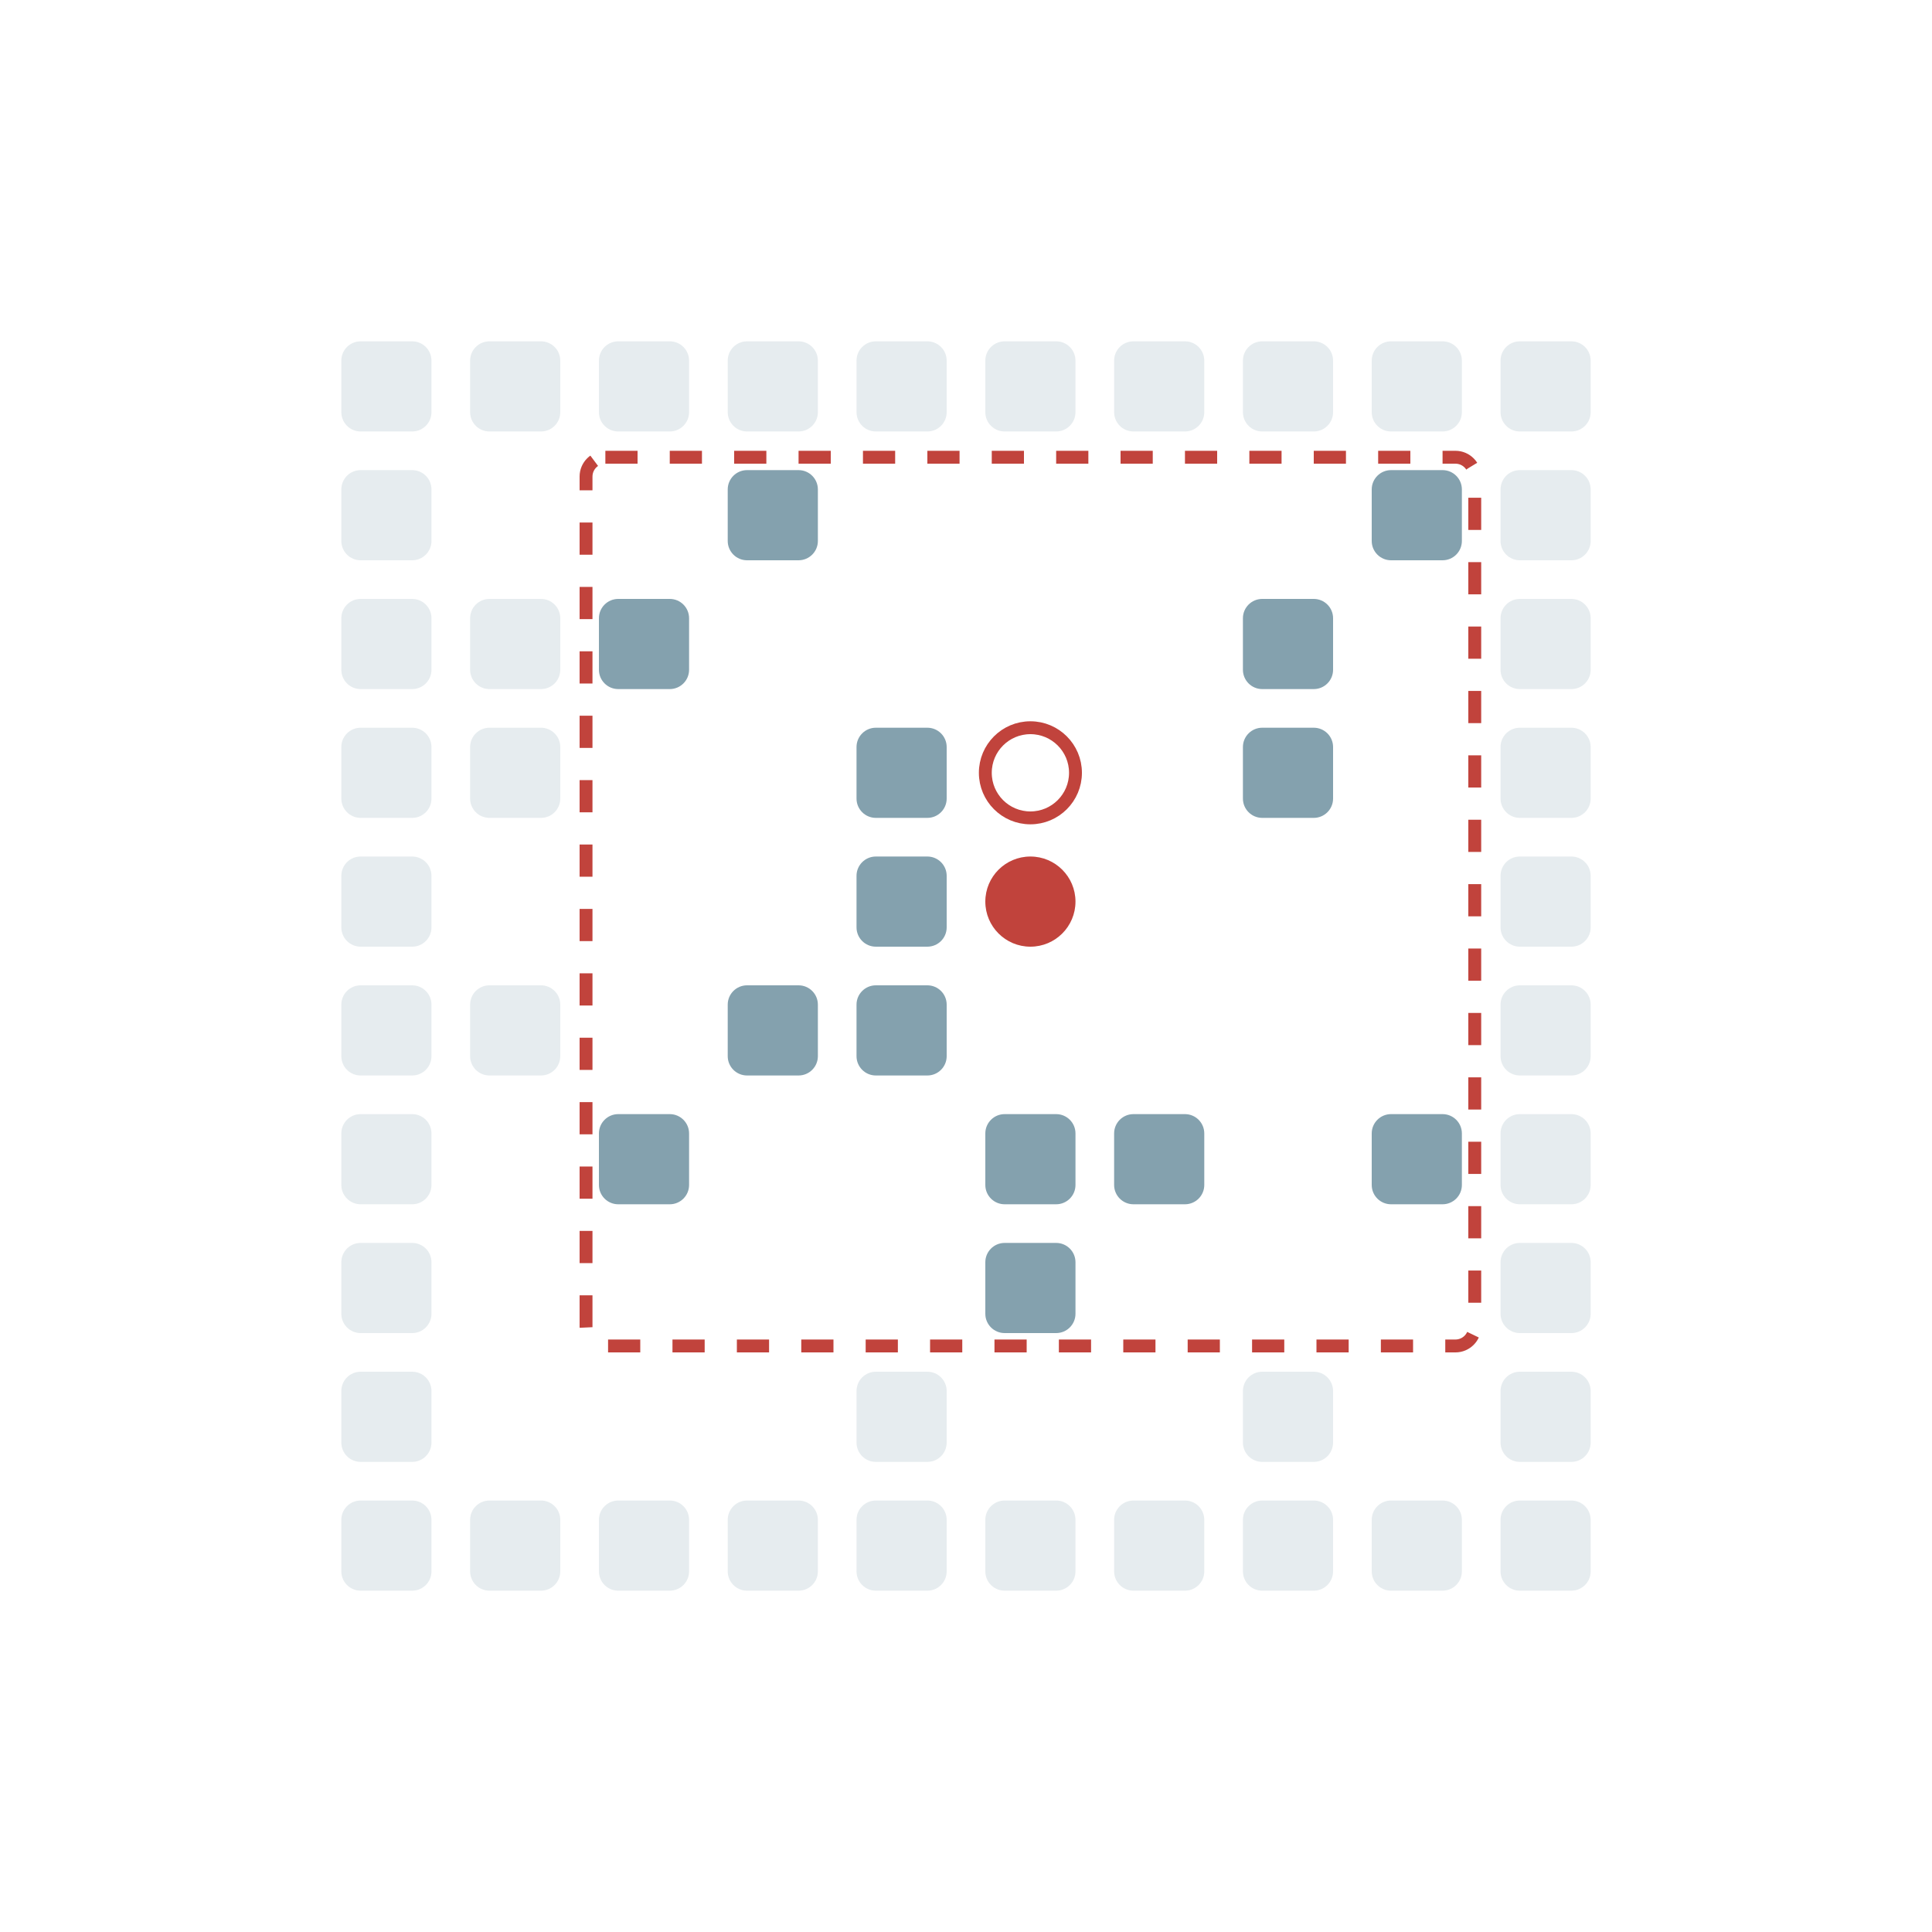
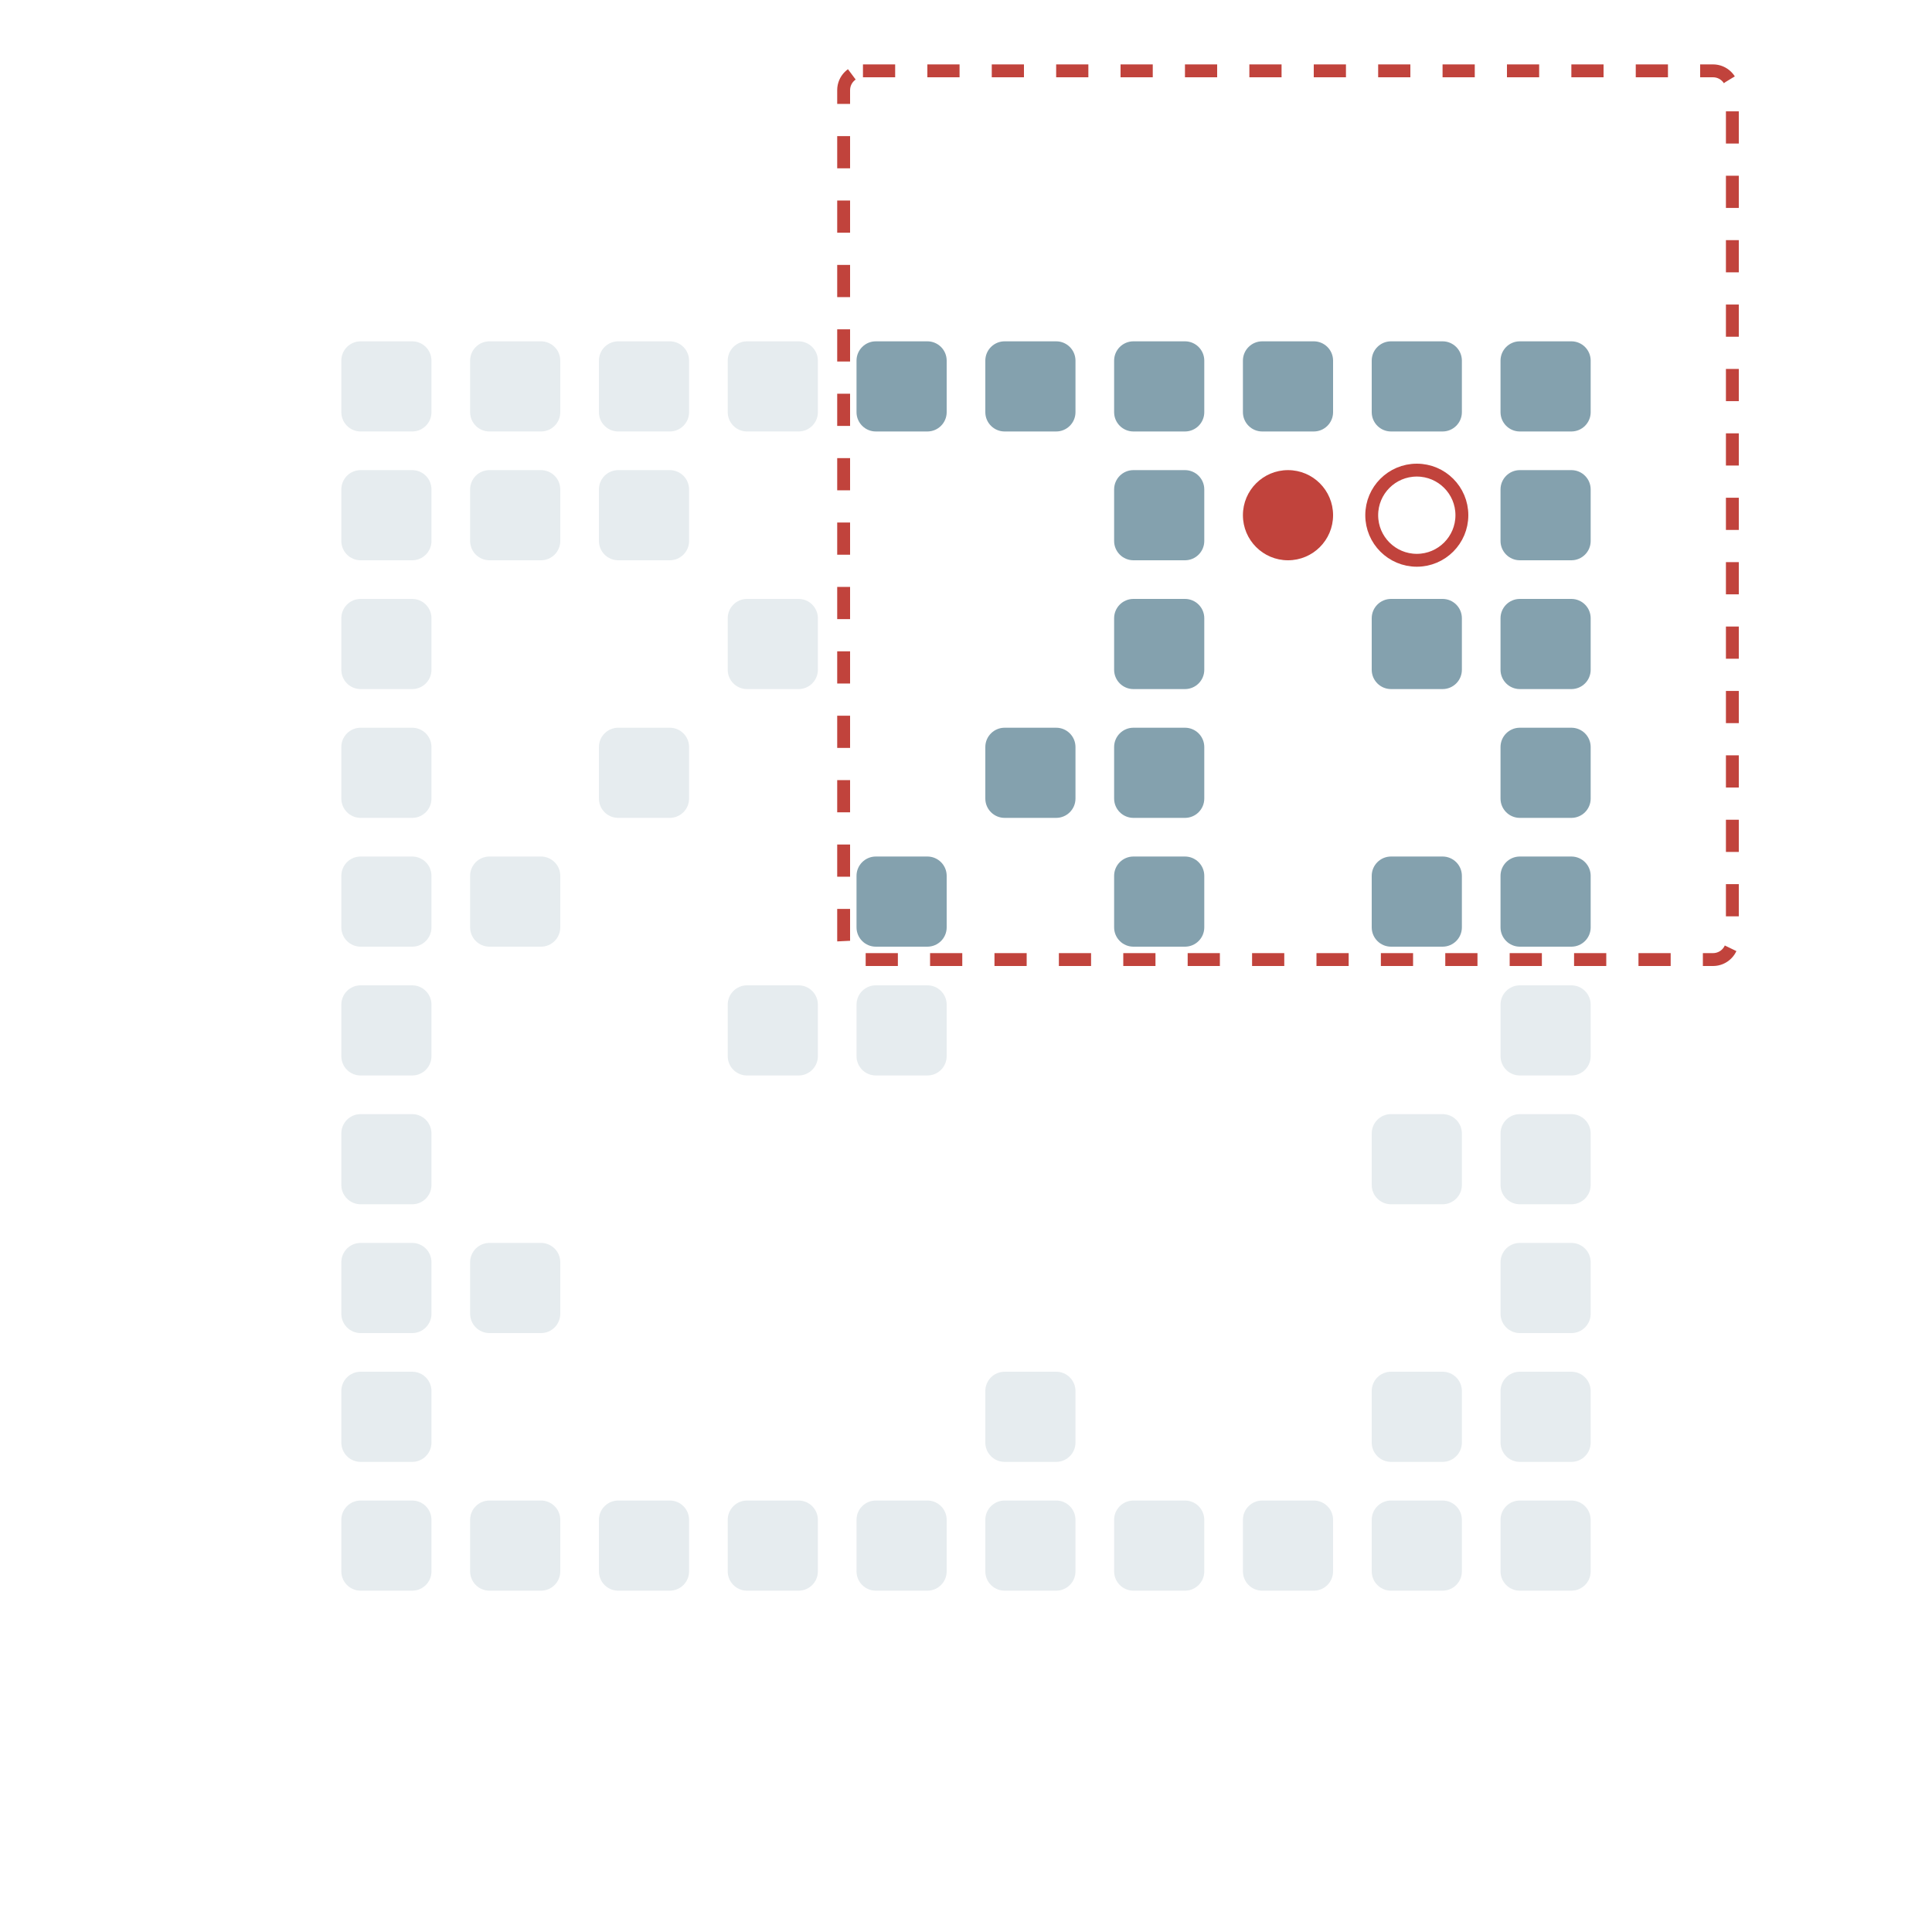
<svg xmlns="http://www.w3.org/2000/svg" width="150" height="150" viewBox="0 -1500 1500 1500">
  <defs>

</defs>
  <rect fill="#84A1AE" height="70" opacity="0.2" rx="15" width="70" x="265" y="-335">
-     <animate attributeName="opacity" dur="1.68s" keyTimes="0.0;0.143;1.0" repeatCount="indefinite" values="0.2;0.2;0.2" />
+     <animate attributeName="opacity" dur="0.56s" keyTimes="0.0;0.333;1.0" repeatCount="indefinite" values="0.2;0.2;0.2" />
  </rect>
  <rect fill="#84A1AE" height="70" opacity="0.2" rx="15" width="70" x="265" y="-435">
-     <animate attributeName="opacity" dur="1.68s" keyTimes="0.0;0.143;1.0" repeatCount="indefinite" values="0.2;0.2;0.2" />
+     <animate attributeName="opacity" dur="0.56s" keyTimes="0.0;0.333;1.0" repeatCount="indefinite" values="0.2;0.2;0.2" />
  </rect>
  <rect fill="#84A1AE" height="70" opacity="0.2" rx="15" width="70" x="265" y="-535">
-     <animate attributeName="opacity" dur="1.68s" keyTimes="0.0;0.143;1.0" repeatCount="indefinite" values="0.2;0.2;0.2" />
+     <animate attributeName="opacity" dur="0.56s" keyTimes="0.0;0.333;1.0" repeatCount="indefinite" values="0.2;0.2;0.2" />
  </rect>
  <rect fill="#84A1AE" height="70" opacity="0.2" rx="15" width="70" x="265" y="-635">
-     <animate attributeName="opacity" dur="1.68s" keyTimes="0.0;0.143;1.0" repeatCount="indefinite" values="0.2;0.2;0.2" />
+     <animate attributeName="opacity" dur="0.56s" keyTimes="0.0;0.333;1.0" repeatCount="indefinite" values="0.2;0.2;0.2" />
  </rect>
  <rect fill="#84A1AE" height="70" opacity="0.2" rx="15" width="70" x="265" y="-735">
-     <animate attributeName="opacity" dur="1.68s" keyTimes="0.0;0.143;1.0" repeatCount="indefinite" values="0.2;0.2;0.2" />
+     <animate attributeName="opacity" dur="0.56s" keyTimes="0.0;0.333;1.0" repeatCount="indefinite" values="0.2;0.2;0.2" />
  </rect>
  <rect fill="#84A1AE" height="70" opacity="0.2" rx="15" width="70" x="265" y="-835">
-     <animate attributeName="opacity" dur="1.68s" keyTimes="0.0;0.143;1.0" repeatCount="indefinite" values="0.2;0.2;0.2" />
+     <animate attributeName="opacity" dur="0.56s" keyTimes="0.0;0.333;1.0" repeatCount="indefinite" values="0.2;0.2;0.2" />
  </rect>
  <rect fill="#84A1AE" height="70" opacity="0.2" rx="15" width="70" x="265" y="-935">
-     <animate attributeName="opacity" dur="1.68s" keyTimes="0.0;0.143;1.0" repeatCount="indefinite" values="0.2;0.2;0.2" />
+     <animate attributeName="opacity" dur="0.56s" keyTimes="0.0;0.333;1.0" repeatCount="indefinite" values="0.2;0.2;0.2" />
  </rect>
  <rect fill="#84A1AE" height="70" opacity="0.2" rx="15" width="70" x="265" y="-1035">
-     <animate attributeName="opacity" dur="1.68s" keyTimes="0.0;0.143;1.0" repeatCount="indefinite" values="0.2;0.2;0.2" />
+     <animate attributeName="opacity" dur="0.56s" keyTimes="0.0;0.333;1.0" repeatCount="indefinite" values="0.2;0.2;0.2" />
  </rect>
  <rect fill="#84A1AE" height="70" opacity="0.2" rx="15" width="70" x="265" y="-1135">
-     <animate attributeName="opacity" dur="1.68s" keyTimes="0.0;0.143;1.0" repeatCount="indefinite" values="0.2;0.2;0.2" />
+     <animate attributeName="opacity" dur="0.56s" keyTimes="0.0;0.333;1.0" repeatCount="indefinite" values="0.2;0.2;0.2" />
  </rect>
  <rect fill="#84A1AE" height="70" opacity="0.2" rx="15" width="70" x="265" y="-1235">
-     <animate attributeName="opacity" dur="1.68s" keyTimes="0.0;0.143;1.0" repeatCount="indefinite" values="0.2;0.2;0.2" />
+     <animate attributeName="opacity" dur="0.56s" keyTimes="0.0;0.333;1.0" repeatCount="indefinite" values="0.2;0.2;0.2" />
  </rect>
  <rect fill="#84A1AE" height="70" opacity="0.2" rx="15" width="70" x="365" y="-335">
-     <animate attributeName="opacity" dur="1.68s" keyTimes="0.0;0.143;1.0" repeatCount="indefinite" values="0.2;0.2;0.2" />
+     <animate attributeName="opacity" dur="0.56s" keyTimes="0.0;0.333;1.0" repeatCount="indefinite" values="0.2;0.2;0.2" />
  </rect>
-   <rect fill="#84A1AE" height="70" opacity="0.2" rx="15" width="70" x="365" y="-735">
-     <animate attributeName="opacity" dur="1.68s" keyTimes="0.0;0.143;1.0" repeatCount="indefinite" values="0.2;0.2;0.2" />
+   <rect fill="#84A1AE" height="70" opacity="0.2" rx="15" width="70" x="365" y="-535">
+     <animate attributeName="opacity" dur="0.56s" keyTimes="0.0;0.333;1.0" repeatCount="indefinite" values="0.2;0.2;0.2" />
  </rect>
-   <rect fill="#84A1AE" height="70" opacity="0.2" rx="15" width="70" x="365" y="-935">
-     <animate attributeName="opacity" dur="1.68s" keyTimes="0.0;0.143;1.0" repeatCount="indefinite" values="0.2;0.2;0.2" />
+   <rect fill="#84A1AE" height="70" opacity="0.2" rx="15" width="70" x="365" y="-835">
+     <animate attributeName="opacity" dur="0.56s" keyTimes="0.0;0.333;1.0" repeatCount="indefinite" values="0.2;0.2;0.2" />
  </rect>
-   <rect fill="#84A1AE" height="70" opacity="0.2" rx="15" width="70" x="365" y="-1035">
-     <animate attributeName="opacity" dur="1.68s" keyTimes="0.0;0.143;1.0" repeatCount="indefinite" values="0.2;0.2;0.2" />
+   <rect fill="#84A1AE" height="70" opacity="0.2" rx="15" width="70" x="365" y="-1135">
+     <animate attributeName="opacity" dur="0.56s" keyTimes="0.0;0.333;1.0" repeatCount="indefinite" values="0.2;0.2;0.2" />
  </rect>
  <rect fill="#84A1AE" height="70" opacity="0.2" rx="15" width="70" x="365" y="-1235">
-     <animate attributeName="opacity" dur="1.68s" keyTimes="0.0;0.143;1.0" repeatCount="indefinite" values="0.2;0.2;0.2" />
+     <animate attributeName="opacity" dur="0.56s" keyTimes="0.0;0.333;1.0" repeatCount="indefinite" values="0.2;0.2;0.2" />
  </rect>
  <rect fill="#84A1AE" height="70" opacity="0.2" rx="15" width="70" x="465" y="-335">
-     <animate attributeName="opacity" dur="1.68s" keyTimes="0.0;0.143;1.0" repeatCount="indefinite" values="0.2;0.2;0.2" />
+     <animate attributeName="opacity" dur="0.56s" keyTimes="0.0;0.333;1.0" repeatCount="indefinite" values="0.2;0.2;0.2" />
  </rect>
-   <rect fill="#84A1AE" height="70" rx="15" width="70" x="465" y="-635">
-     <animate attributeName="opacity" dur="1.68s" keyTimes="0.0;0.143;1.0" repeatCount="indefinite" values="1.0;1.0;1.0" />
+   <rect fill="#84A1AE" height="70" opacity="0.2" rx="15" width="70" x="465" y="-935">
+     <animate attributeName="opacity" dur="0.56s" keyTimes="0.0;0.333;1.0" repeatCount="indefinite" values="0.2;0.2;0.2" />
  </rect>
-   <rect fill="#84A1AE" height="70" rx="15" width="70" x="465" y="-1035">
-     <animate attributeName="opacity" dur="1.68s" keyTimes="0.0;0.143;1.0" repeatCount="indefinite" values="1.0;1.0;1.0" />
+   <rect fill="#84A1AE" height="70" opacity="0.2" rx="15" width="70" x="465" y="-1135">
+     <animate attributeName="opacity" dur="0.56s" keyTimes="0.0;0.333;1.0" repeatCount="indefinite" values="0.2;0.2;0.2" />
  </rect>
  <rect fill="#84A1AE" height="70" opacity="0.2" rx="15" width="70" x="465" y="-1235">
-     <animate attributeName="opacity" dur="1.68s" keyTimes="0.0;0.143;0.714;0.857;1.0" repeatCount="indefinite" values="0.2;0.2;0.2;1.0;1.0" />
+     <animate attributeName="opacity" dur="0.56s" keyTimes="0.0;0.333;1.0" repeatCount="indefinite" values="0.2;0.2;0.2" />
  </rect>
  <rect fill="#84A1AE" height="70" opacity="0.2" rx="15" width="70" x="565" y="-335">
-     <animate attributeName="opacity" dur="1.68s" keyTimes="0.0;0.143;1.0" repeatCount="indefinite" values="0.2;0.2;0.2" />
+     <animate attributeName="opacity" dur="0.56s" keyTimes="0.0;0.333;1.0" repeatCount="indefinite" values="0.2;0.2;0.2" />
  </rect>
-   <rect fill="#84A1AE" height="70" rx="15" width="70" x="565" y="-735">
-     <animate attributeName="opacity" dur="1.68s" keyTimes="0.0;0.143;1.0" repeatCount="indefinite" values="1.0;1.0;1.0" />
+   <rect fill="#84A1AE" height="70" opacity="0.2" rx="15" width="70" x="565" y="-735">
+     <animate attributeName="opacity" dur="0.56s" keyTimes="0.0;0.333;1.0" repeatCount="indefinite" values="0.2;0.2;0.2" />
  </rect>
-   <rect fill="#84A1AE" height="70" rx="15" width="70" x="565" y="-1135">
-     <animate attributeName="opacity" dur="1.68s" keyTimes="0.0;0.143;1.0" repeatCount="indefinite" values="1.0;1.0;1.0" />
+   <rect fill="#84A1AE" height="70" opacity="0.2" rx="15" width="70" x="565" y="-1035">
+     <animate attributeName="opacity" dur="0.56s" keyTimes="0.0;0.333;1.0" repeatCount="indefinite" values="0.2;0.2;0.2" />
  </rect>
  <rect fill="#84A1AE" height="70" opacity="0.2" rx="15" width="70" x="565" y="-1235">
-     <animate attributeName="opacity" dur="1.68s" keyTimes="0.0;0.143;0.714;0.857;1.0" repeatCount="indefinite" values="0.2;0.2;0.2;1.0;1.0" />
+     <animate attributeName="opacity" dur="0.56s" keyTimes="0.0;0.333;1.0" repeatCount="indefinite" values="0.2;0.2;0.2" />
  </rect>
  <rect fill="#84A1AE" height="70" opacity="0.2" rx="15" width="70" x="665" y="-335">
-     <animate attributeName="opacity" dur="1.68s" keyTimes="0.0;0.143;1.0" repeatCount="indefinite" values="0.2;0.2;0.2" />
+     <animate attributeName="opacity" dur="0.56s" keyTimes="0.0;0.333;1.0" repeatCount="indefinite" values="0.2;0.2;0.2" />
  </rect>
-   <rect fill="#84A1AE" height="70" opacity="0.2" rx="15" width="70" x="665" y="-435">
-     <animate attributeName="opacity" dur="1.68s" keyTimes="0.0;0.143;1.0" repeatCount="indefinite" values="0.2;0.2;0.2" />
-   </rect>
-   <rect fill="#84A1AE" height="70" rx="15" width="70" x="665" y="-735">
-     <animate attributeName="opacity" dur="1.68s" keyTimes="0.0;0.143;1.0" repeatCount="indefinite" values="1.0;1.0;1.0" />
+   <rect fill="#84A1AE" height="70" opacity="0.2" rx="15" width="70" x="665" y="-735">
+     <animate attributeName="opacity" dur="0.56s" keyTimes="0.0;0.333;1.0" repeatCount="indefinite" values="0.2;0.2;0.2" />
  </rect>
  <rect fill="#84A1AE" height="70" rx="15" width="70" x="665" y="-835">
-     <animate attributeName="opacity" dur="1.68s" keyTimes="0.0;0.143;1.0" repeatCount="indefinite" values="1.0;1.0;1.0" />
+     <animate attributeName="opacity" dur="0.56s" keyTimes="0.0;0.333;1.0" repeatCount="indefinite" values="1.0;1.0;1.0" />
  </rect>
-   <rect fill="#84A1AE" height="70" rx="15" width="70" x="665" y="-935">
-     <animate attributeName="opacity" dur="1.68s" keyTimes="0.0;0.143;1.0" repeatCount="indefinite" values="1.0;1.0;1.0" />
-   </rect>
-   <rect fill="#84A1AE" height="70" opacity="0.2" rx="15" width="70" x="665" y="-1235">
-     <animate attributeName="opacity" dur="1.68s" keyTimes="0.0;0.143;0.714;0.857;1.0" repeatCount="indefinite" values="0.2;0.2;0.2;1.0;1.0" />
+   <rect fill="#84A1AE" height="70" rx="15" width="70" x="665" y="-1235">
+     <animate attributeName="opacity" dur="0.56s" keyTimes="0.0;0.333;1.0" repeatCount="indefinite" values="1.0;1.0;1.0" />
  </rect>
  <rect fill="#84A1AE" height="70" opacity="0.2" rx="15" width="70" x="765" y="-335">
-     <animate attributeName="opacity" dur="1.68s" keyTimes="0.0;0.143;1.0" repeatCount="indefinite" values="0.2;0.2;0.2" />
+     <animate attributeName="opacity" dur="0.56s" keyTimes="0.0;0.333;1.0" repeatCount="indefinite" values="0.2;0.2;0.2" />
  </rect>
-   <rect fill="#84A1AE" height="70" rx="15" width="70" x="765" y="-535">
-     <animate attributeName="opacity" dur="1.68s" keyTimes="0.0;0.143;1.0" repeatCount="indefinite" values="1.0;1.0;1.0" />
+   <rect fill="#84A1AE" height="70" opacity="0.2" rx="15" width="70" x="765" y="-435">
+     <animate attributeName="opacity" dur="0.56s" keyTimes="0.0;0.333;1.0" repeatCount="indefinite" values="0.2;0.2;0.2" />
  </rect>
-   <rect fill="#84A1AE" height="70" rx="15" width="70" x="765" y="-635">
-     <animate attributeName="opacity" dur="1.68s" keyTimes="0.0;0.143;1.0" repeatCount="indefinite" values="1.0;1.0;1.0" />
+   <rect fill="#84A1AE" height="70" rx="15" width="70" x="765" y="-935">
+     <animate attributeName="opacity" dur="0.56s" keyTimes="0.0;0.333;1.0" repeatCount="indefinite" values="1.0;1.0;1.0" />
  </rect>
-   <rect fill="#84A1AE" height="70" opacity="0.2" rx="15" width="70" x="765" y="-1235">
-     <animate attributeName="opacity" dur="1.68s" keyTimes="0.0;0.143;0.714;0.857;1.0" repeatCount="indefinite" values="0.2;0.2;0.2;1.0;1.0" />
+   <rect fill="#84A1AE" height="70" rx="15" width="70" x="765" y="-1235">
+     <animate attributeName="opacity" dur="0.56s" keyTimes="0.0;0.333;1.0" repeatCount="indefinite" values="1.0;1.0;1.0" />
  </rect>
  <rect fill="#84A1AE" height="70" opacity="0.2" rx="15" width="70" x="865" y="-335">
-     <animate attributeName="opacity" dur="1.68s" keyTimes="0.0;0.143;1.0" repeatCount="indefinite" values="0.2;0.2;0.2" />
+     <animate attributeName="opacity" dur="0.56s" keyTimes="0.0;0.333;1.0" repeatCount="indefinite" values="0.2;0.2;0.2" />
  </rect>
-   <rect fill="#84A1AE" height="70" rx="15" width="70" x="865" y="-635">
-     <animate attributeName="opacity" dur="1.68s" keyTimes="0.0;0.143;1.0" repeatCount="indefinite" values="1.0;1.0;1.0" />
+   <rect fill="#84A1AE" height="70" rx="15" width="70" x="865" y="-835">
+     <animate attributeName="opacity" dur="0.56s" keyTimes="0.0;0.333;1.0" repeatCount="indefinite" values="1.0;1.0;1.0" />
  </rect>
-   <rect fill="#84A1AE" height="70" opacity="0.2" rx="15" width="70" x="865" y="-1235">
-     <animate attributeName="opacity" dur="1.68s" keyTimes="0.0;0.143;0.714;0.857;1.0" repeatCount="indefinite" values="0.2;0.2;0.2;1.0;1.0" />
+   <rect fill="#84A1AE" height="70" rx="15" width="70" x="865" y="-935">
+     <animate attributeName="opacity" dur="0.56s" keyTimes="0.0;0.333;1.0" repeatCount="indefinite" values="1.0;1.0;1.0" />
+   </rect>
+   <rect fill="#84A1AE" height="70" rx="15" width="70" x="865" y="-1035">
+     <animate attributeName="opacity" dur="0.56s" keyTimes="0.0;0.333;1.0" repeatCount="indefinite" values="1.0;1.0;1.0" />
+   </rect>
+   <rect fill="#84A1AE" height="70" rx="15" width="70" x="865" y="-1135">
+     <animate attributeName="opacity" dur="0.56s" keyTimes="0.0;0.333;1.0" repeatCount="indefinite" values="1.0;1.0;1.0" />
+   </rect>
+   <rect fill="#84A1AE" height="70" rx="15" width="70" x="865" y="-1235">
+     <animate attributeName="opacity" dur="0.56s" keyTimes="0.0;0.333;1.0" repeatCount="indefinite" values="1.0;1.0;1.0" />
  </rect>
  <rect fill="#84A1AE" height="70" opacity="0.2" rx="15" width="70" x="965" y="-335">
-     <animate attributeName="opacity" dur="1.68s" keyTimes="0.0;0.143;1.0" repeatCount="indefinite" values="0.2;0.2;0.2" />
+     <animate attributeName="opacity" dur="0.56s" keyTimes="0.0;0.333;1.0" repeatCount="indefinite" values="0.2;0.2;0.2" />
  </rect>
-   <rect fill="#84A1AE" height="70" opacity="0.2" rx="15" width="70" x="965" y="-435">
-     <animate attributeName="opacity" dur="1.68s" keyTimes="0.0;0.143;1.0" repeatCount="indefinite" values="0.2;0.2;0.2" />
-   </rect>
-   <rect fill="#84A1AE" height="70" rx="15" width="70" x="965" y="-935">
-     <animate attributeName="opacity" dur="1.68s" keyTimes="0.0;0.143;1.0" repeatCount="indefinite" values="1.0;1.0;1.0" />
-   </rect>
-   <rect fill="#84A1AE" height="70" rx="15" width="70" x="965" y="-1035">
-     <animate attributeName="opacity" dur="1.68s" keyTimes="0.0;0.143;1.0" repeatCount="indefinite" values="1.0;1.0;1.0" />
-   </rect>
-   <rect fill="#84A1AE" height="70" opacity="0.2" rx="15" width="70" x="965" y="-1235">
-     <animate attributeName="opacity" dur="1.68s" keyTimes="0.0;0.143;0.714;0.857;1.0" repeatCount="indefinite" values="0.2;0.2;0.2;1.0;1.0" />
+   <rect fill="#84A1AE" height="70" rx="15" width="70" x="965" y="-1235">
+     <animate attributeName="opacity" dur="0.56s" keyTimes="0.0;0.333;1.0" repeatCount="indefinite" values="1.0;1.0;1.0" />
  </rect>
  <rect fill="#84A1AE" height="70" opacity="0.2" rx="15" width="70" x="1065" y="-335">
-     <animate attributeName="opacity" dur="1.68s" keyTimes="0.0;0.143;1.0" repeatCount="indefinite" values="0.2;0.2;0.2" />
+     <animate attributeName="opacity" dur="0.56s" keyTimes="0.0;0.333;1.0" repeatCount="indefinite" values="0.2;0.2;0.2" />
  </rect>
-   <rect fill="#84A1AE" height="70" rx="15" width="70" x="1065" y="-635">
-     <animate attributeName="opacity" dur="1.68s" keyTimes="0.0;0.143;1.0" repeatCount="indefinite" values="1.0;1.0;1.0" />
+   <rect fill="#84A1AE" height="70" opacity="0.2" rx="15" width="70" x="1065" y="-435">
+     <animate attributeName="opacity" dur="0.56s" keyTimes="0.0;0.333;1.0" repeatCount="indefinite" values="0.2;0.2;0.2" />
  </rect>
-   <rect fill="#84A1AE" height="70" rx="15" width="70" x="1065" y="-1135">
-     <animate attributeName="opacity" dur="1.68s" keyTimes="0.0;0.143;1.0" repeatCount="indefinite" values="1.0;1.0;1.0" />
+   <rect fill="#84A1AE" height="70" opacity="0.2" rx="15" width="70" x="1065" y="-635">
+     <animate attributeName="opacity" dur="0.56s" keyTimes="0.0;0.333;1.0" repeatCount="indefinite" values="0.2;0.2;0.2" />
  </rect>
-   <rect fill="#84A1AE" height="70" opacity="0.2" rx="15" width="70" x="1065" y="-1235">
-     <animate attributeName="opacity" dur="1.68s" keyTimes="0.0;0.143;0.714;0.857;1.0" repeatCount="indefinite" values="0.2;0.2;0.2;1.0;1.0" />
+   <rect fill="#84A1AE" height="70" rx="15" width="70" x="1065" y="-835">
+     <animate attributeName="opacity" dur="0.56s" keyTimes="0.0;0.333;1.0" repeatCount="indefinite" values="1.0;1.0;1.0" />
+   </rect>
+   <rect fill="#84A1AE" height="70" rx="15" width="70" x="1065" y="-1035">
+     <animate attributeName="opacity" dur="0.56s" keyTimes="0.0;0.333;1.0" repeatCount="indefinite" values="1.0;1.0;1.0" />
+   </rect>
+   <rect fill="#84A1AE" height="70" rx="15" width="70" x="1065" y="-1235">
+     <animate attributeName="opacity" dur="0.56s" keyTimes="0.0;0.333;1.0" repeatCount="indefinite" values="1.0;1.0;1.0" />
  </rect>
  <rect fill="#84A1AE" height="70" opacity="0.2" rx="15" width="70" x="1165" y="-335">
-     <animate attributeName="opacity" dur="1.68s" keyTimes="0.0;0.143;1.0" repeatCount="indefinite" values="0.2;0.2;0.2" />
+     <animate attributeName="opacity" dur="0.56s" keyTimes="0.0;0.333;1.0" repeatCount="indefinite" values="0.2;0.2;0.2" />
  </rect>
  <rect fill="#84A1AE" height="70" opacity="0.2" rx="15" width="70" x="1165" y="-435">
-     <animate attributeName="opacity" dur="1.68s" keyTimes="0.0;0.143;1.0" repeatCount="indefinite" values="0.2;0.2;0.2" />
+     <animate attributeName="opacity" dur="0.56s" keyTimes="0.0;0.333;1.0" repeatCount="indefinite" values="0.2;0.2;0.2" />
  </rect>
  <rect fill="#84A1AE" height="70" opacity="0.2" rx="15" width="70" x="1165" y="-535">
-     <animate attributeName="opacity" dur="1.68s" keyTimes="0.0;0.143;1.0" repeatCount="indefinite" values="0.2;0.2;0.2" />
+     <animate attributeName="opacity" dur="0.56s" keyTimes="0.0;0.333;1.0" repeatCount="indefinite" values="0.2;0.2;0.2" />
  </rect>
  <rect fill="#84A1AE" height="70" opacity="0.2" rx="15" width="70" x="1165" y="-635">
-     <animate attributeName="opacity" dur="1.68s" keyTimes="0.0;0.143;1.0" repeatCount="indefinite" values="0.2;0.2;0.2" />
+     <animate attributeName="opacity" dur="0.56s" keyTimes="0.0;0.333;1.0" repeatCount="indefinite" values="0.2;0.2;0.2" />
  </rect>
  <rect fill="#84A1AE" height="70" opacity="0.2" rx="15" width="70" x="1165" y="-735">
-     <animate attributeName="opacity" dur="1.68s" keyTimes="0.0;0.143;1.0" repeatCount="indefinite" values="0.2;0.2;0.2" />
+     <animate attributeName="opacity" dur="0.56s" keyTimes="0.0;0.333;1.0" repeatCount="indefinite" values="0.2;0.2;0.2" />
  </rect>
-   <rect fill="#84A1AE" height="70" opacity="0.2" rx="15" width="70" x="1165" y="-835">
-     <animate attributeName="opacity" dur="1.68s" keyTimes="0.0;0.143;1.0" repeatCount="indefinite" values="0.2;0.2;0.2" />
+   <rect fill="#84A1AE" height="70" rx="15" width="70" x="1165" y="-835">
+     <animate attributeName="opacity" dur="0.56s" keyTimes="0.0;0.333;1.0" repeatCount="indefinite" values="1.0;1.0;1.0" />
  </rect>
-   <rect fill="#84A1AE" height="70" opacity="0.2" rx="15" width="70" x="1165" y="-935">
-     <animate attributeName="opacity" dur="1.68s" keyTimes="0.0;0.143;1.0" repeatCount="indefinite" values="0.2;0.2;0.2" />
+   <rect fill="#84A1AE" height="70" rx="15" width="70" x="1165" y="-935">
+     <animate attributeName="opacity" dur="0.56s" keyTimes="0.0;0.333;1.0" repeatCount="indefinite" values="1.0;1.0;1.0" />
  </rect>
-   <rect fill="#84A1AE" height="70" opacity="0.2" rx="15" width="70" x="1165" y="-1035">
-     <animate attributeName="opacity" dur="1.68s" keyTimes="0.0;0.143;1.0" repeatCount="indefinite" values="0.2;0.2;0.2" />
+   <rect fill="#84A1AE" height="70" rx="15" width="70" x="1165" y="-1035">
+     <animate attributeName="opacity" dur="0.56s" keyTimes="0.0;0.333;1.0" repeatCount="indefinite" values="1.0;1.0;1.0" />
  </rect>
-   <rect fill="#84A1AE" height="70" opacity="0.2" rx="15" width="70" x="1165" y="-1135">
-     <animate attributeName="opacity" dur="1.68s" keyTimes="0.0;0.143;1.0" repeatCount="indefinite" values="0.2;0.2;0.2" />
+   <rect fill="#84A1AE" height="70" rx="15" width="70" x="1165" y="-1135">
+     <animate attributeName="opacity" dur="0.56s" keyTimes="0.0;0.333;1.0" repeatCount="indefinite" values="1.0;1.0;1.0" />
  </rect>
-   <rect fill="#84A1AE" height="70" opacity="0.2" rx="15" width="70" x="1165" y="-1235">
-     <animate attributeName="opacity" dur="1.68s" keyTimes="0.0;0.143;1.0" repeatCount="indefinite" values="0.2;0.2;0.2" />
+   <rect fill="#84A1AE" height="70" rx="15" width="70" x="1165" y="-1235">
+     <animate attributeName="opacity" dur="0.56s" keyTimes="0.0;0.333;1.0" repeatCount="indefinite" values="1.0;1.0;1.0" />
  </rect>
-   <circle cx="800" cy="-800" fill="#c1433c" r="35">
-     <animate attributeName="cy" dur="1.68s" keyTimes="0.0;0.143;0.714;0.857;1.0" repeatCount="indefinite" values="-800;-800;-800;-900;-900" />
-     <animate attributeName="cx" dur="1.68s" keyTimes="0.0;0.143;1.0" repeatCount="indefinite" values="800;800;800" />
-     <animate attributeName="visibility" dur="1.68s" keyTimes="0.0;0.143;0.714;0.857;1.0" repeatCount="indefinite" values="visible;visible;visible;hidden;hidden" />
-     <animate attributeName="opacity" dur="1.68s" keyTimes="0.0;0.143;1.0" repeatCount="indefinite" values="1.0;1.0;1.0" />
+   <circle cx="1000" cy="-1100" fill="#c1433c" r="35">
+     <animate attributeName="cy" dur="0.56s" keyTimes="0.0;0.333;1.0" repeatCount="indefinite" values="-1100;-1100;-1100" />
+     <animate attributeName="cx" dur="0.56s" keyTimes="0.0;0.333;0.667;1.0" repeatCount="indefinite" values="1000;1000;1100;1100" />
+     <animate attributeName="visibility" dur="0.56s" keyTimes="0.0;0.333;0.667;1.0" repeatCount="indefinite" values="visible;visible;hidden;hidden" />
+     <animate attributeName="opacity" dur="0.56s" keyTimes="0.0;0.333;1.0" repeatCount="indefinite" values="1.0;1.0;1.0" />
  </circle>
-   <circle cx="800" cy="-900" fill="none" r="35" stroke="#c1433c" stroke-width="10">
-     <animate attributeName="visibility" dur="1.68s" keyTimes="0.0;0.143;0.714;0.857;1.0" repeatCount="indefinite" values="visible;visible;visible;hidden;hidden" />
+   <circle cx="1100" cy="-1100" fill="none" r="35" stroke="#c1433c" stroke-width="10">
+     <animate attributeName="visibility" dur="0.56s" keyTimes="0.0;0.333;0.667;1.0" repeatCount="indefinite" values="visible;visible;hidden;hidden" />
  </circle>
-   <rect fill="none" height="690" rx="15" stroke="#c1433c" stroke-dasharray="25" stroke-width="10" width="690" x="455" y="-1145">
-     <animate attributeName="x" dur="1.68s" keyTimes="0.0;0.143;1.0" repeatCount="indefinite" values="455;455;455" />
-     <animate attributeName="y" dur="1.68s" keyTimes="0.0;0.143;0.714;0.857;1.0" repeatCount="indefinite" values="-1145;-1145;-1145;-1245;-1245" />
-     <animate attributeName="visibility" dur="1.68s" keyTimes="0.0;0.143;0.714;0.857;1.0" repeatCount="indefinite" values="visible;visible;visible;hidden;hidden" />
+   <rect fill="none" height="690" rx="15" stroke="#c1433c" stroke-dasharray="25" stroke-width="10" width="690" x="655" y="-1445">
+     <animate attributeName="x" dur="0.56s" keyTimes="0.0;0.333;0.667;1.0" repeatCount="indefinite" values="655;655;755;755" />
+     <animate attributeName="y" dur="0.56s" keyTimes="0.0;0.333;1.0" repeatCount="indefinite" values="-1445;-1445;-1445" />
+     <animate attributeName="visibility" dur="0.56s" keyTimes="0.0;0.333;0.667;1.0" repeatCount="indefinite" values="visible;visible;hidden;hidden" />
  </rect>
</svg>
